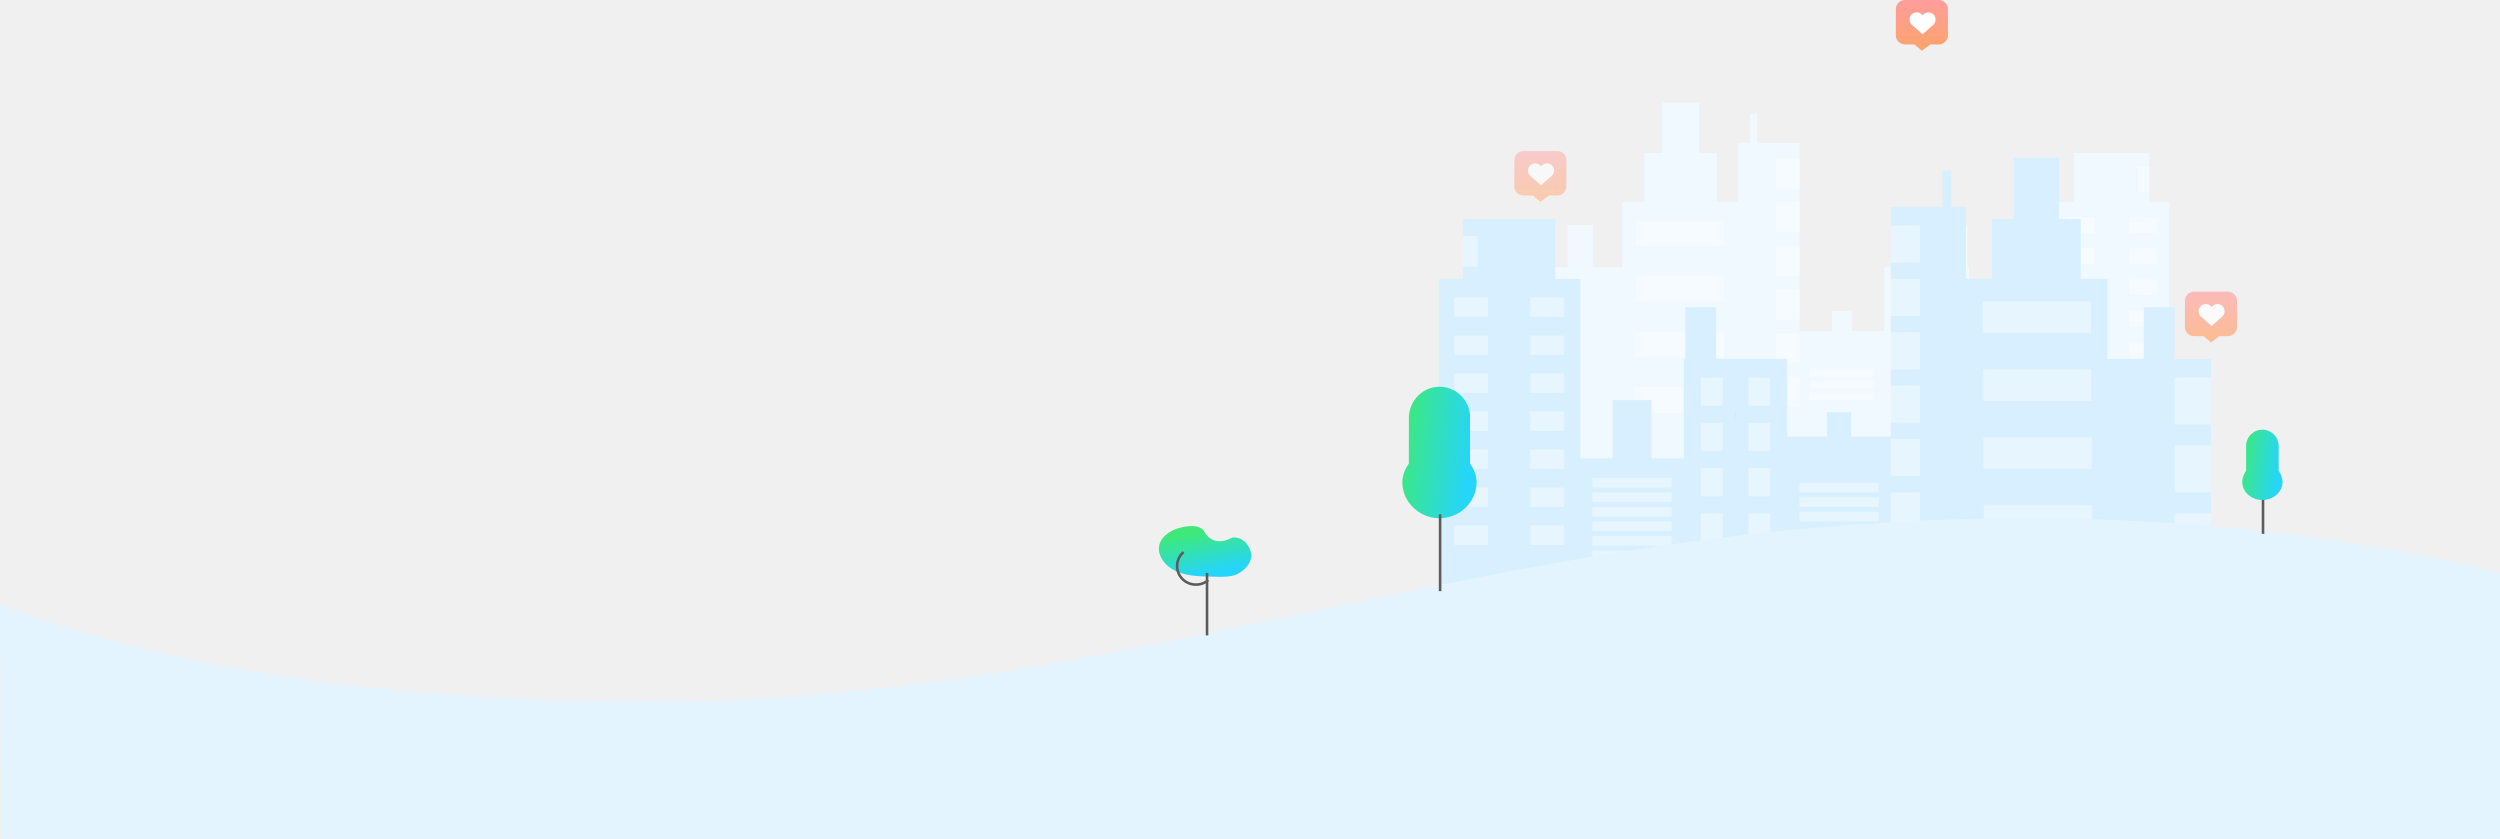
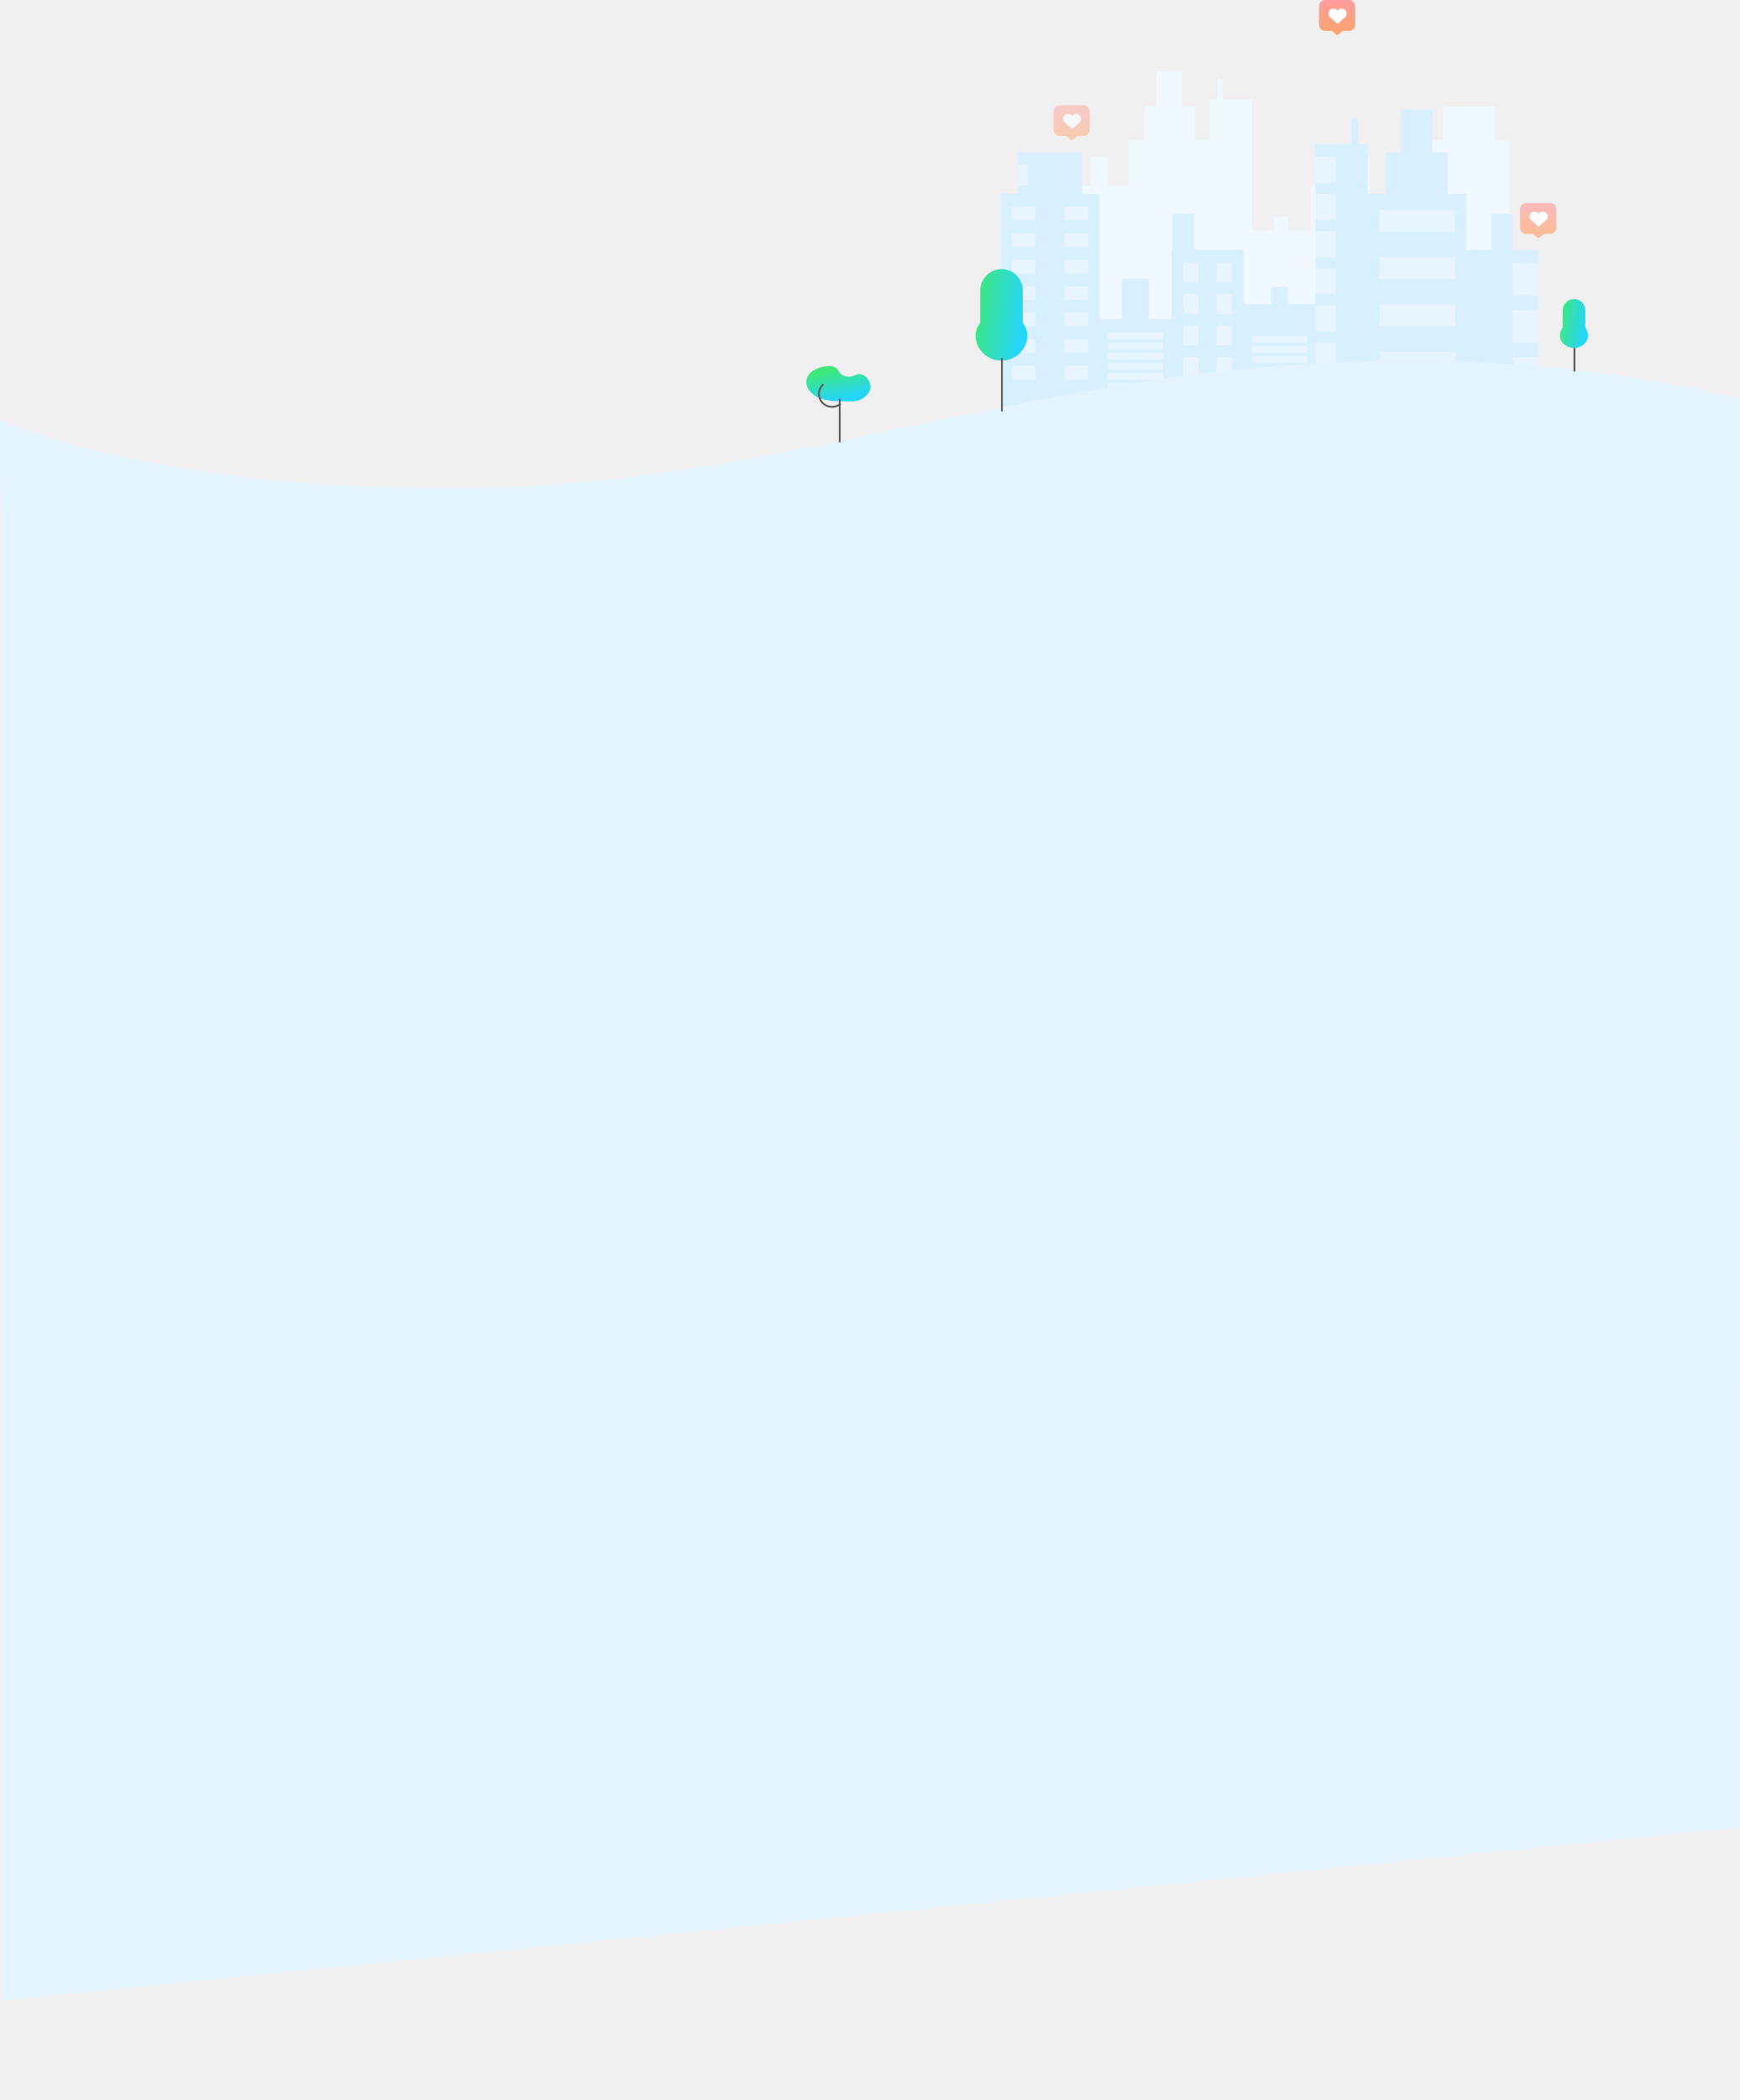
- <svg xmlns="http://www.w3.org/2000/svg" width="1920px" height="644px" viewBox="0 0 1920 644">
-   <defs>
-     <linearGradient x1="33.922%" y1="14.604%" x2="62.154%" y2="89.544%" id="linearGradient-1">
-       <stop stop-color="#3EE97A" offset="0%" />
-       <stop stop-color="#25D5FA" offset="100%" />
-     </linearGradient>
-     <linearGradient x1="-3.288%" y1="38.726%" x2="90.282%" y2="62.595%" id="linearGradient-2">
-       <stop stop-color="#3EE97A" offset="0%" />
-       <stop stop-color="#25D5FA" offset="100%" />
-     </linearGradient>
-     <linearGradient x1="-3.288%" y1="38.335%" x2="90.282%" y2="63.032%" id="linearGradient-3">
-       <stop stop-color="#3EE97A" offset="0%" />
-       <stop stop-color="#25D5FA" offset="100%" />
-     </linearGradient>
-     <linearGradient x1="50%" y1="0%" x2="50%" y2="100%" id="linearGradient-4">
-       <stop stop-color="#FFA3A3" offset="0%" />
-       <stop stop-color="#FFA569" offset="100%" />
-     </linearGradient>
-     <linearGradient x1="50%" y1="0%" x2="50%" y2="100%" id="linearGradient-5">
-       <stop stop-color="#FF9D9D" offset="0%" />
-       <stop stop-color="#FCA46A" offset="100%" />
-     </linearGradient>
-   </defs>
-   <g id="Page-1" stroke="none" stroke-width="1" fill="none" fill-rule="evenodd">
+ <svg xmlns="http://www.w3.org/2000/svg" version="1.1" id="Layer_1" x="0px" y="0px" width="1920px" height="2317.5px" viewBox="0 0 1920 2317.5" enable-background="new 0 0 1920 2317.5" xml:space="preserve">
+   <g id="Page-1">
    <g id="download">
-       <g id="Group" transform="translate(1423.5, 216.397) scale(-1, 1) translate(-1423.5, -216.397) translate(1181, 78.897)" fill-rule="nonzero">
-         <polygon id="Shape" fill="#EFF9FF" points="462.147 126.482 462.147 93.973 442.848 93.973 442.848 126.482 419.995 126.482 419.995 76.194 403.236 76.194 403.236 38.605 389.524 38.605 389.524 0 361.084 0 361.084 38.605 347.372 38.605 347.372 76.194 331.12 76.194 331.12 30.986 321.979 30.986 321.979 8.127 316.393 8.127 316.393 30.986 283.89 30.986 283.89 175.246 259.005 175.246 259.005 160.007 243.77 160.007 243.77 175.246 218.885 175.246 218.885 126.482 174.194 126.482 174.194 93.973 154.895 93.973 154.895 126.482 153.88 126.482 153.88 188.961 133.565 188.961 133.565 152.388 109.188 152.388 109.188 188.961 88.874 188.961 88.874 76.194 73.131 76.194 73.131 38.605 15.236 38.605 15.236 76.194 0 76.194 0 274.806 88.874 274.806 153.88 274.806 218.885 274.806 283.89 274.806 331.12 274.806 419.995 274.806 485 274.806 485 126.482" />
-         <rect id="Rectangle-path" fill="#FFFFFF" opacity="0.4" x="9.649" y="87.877" width="21.33" height="12.191" />
-         <rect id="Rectangle-path" fill="#FFFFFF" opacity="0.4" transform="translate(68.052, 93.9735) rotate(-180) translate(-68.052, -93.9735) " x="57.387" y="87.878" width="21.33" height="12.191" />
-         <rect id="Rectangle-path" fill="#FFFFFF" opacity="0.4" x="9.649" y="111.751" width="21.33" height="12.191" />
-         <rect id="Rectangle-path" fill="#FFFFFF" opacity="0.4" transform="translate(68.052, 117.8475) rotate(-180) translate(-68.052, -117.8475) " x="57.387" y="111.752" width="21.33" height="12.191" />
-         <rect id="Rectangle-path" fill="#FFFFFF" opacity="0.4" x="9.649" y="135.625" width="21.33" height="12.191" />
-         <rect id="Rectangle-path" fill="#FFFFFF" opacity="0.4" transform="translate(68.052, 141.7195) rotate(-180) translate(-68.052, -141.7195) " x="57.387" y="135.624" width="21.33" height="12.191" />
-         <rect id="Rectangle-path" fill="#FFFFFF" opacity="0.4" x="9.649" y="159.499" width="21.33" height="12.191" />
-         <rect id="Rectangle-path" fill="#FFFFFF" opacity="0.4" transform="translate(68.052, 165.5955) rotate(-180) translate(-68.052, -165.5955) " x="57.387" y="159.5" width="21.33" height="12.191" />
-         <rect id="Rectangle-path" fill="#FFFFFF" opacity="0.4" x="9.649" y="183.373" width="21.33" height="12.191" />
-         <rect id="Rectangle-path" fill="#FFFFFF" opacity="0.4" transform="translate(68.052, 189.4695) rotate(-180) translate(-68.052, -189.4695) " x="57.387" y="183.374" width="21.33" height="12.191" />
-         <rect id="Rectangle-path" fill="#FFFFFF" opacity="0.4" x="9.649" y="207.247" width="21.33" height="12.191" />
-         <rect id="Rectangle-path" fill="#FFFFFF" opacity="0.4" transform="translate(68.052, 213.3435) rotate(-180) translate(-68.052, -213.3435) " x="57.387" y="207.248" width="21.33" height="12.191" />
-         <rect id="Rectangle-path" fill="#FFFFFF" opacity="0.4" x="9.649" y="231.122" width="21.33" height="12.191" />
-         <rect id="Rectangle-path" fill="#FFFFFF" opacity="0.4" transform="translate(68.052, 237.2165) rotate(-180) translate(-68.052, -237.2165) " x="57.387" y="231.121" width="21.33" height="12.191" />
-         <rect id="Rectangle-path" fill="#FFFFFF" opacity="0.4" x="96.492" y="201.152" width="49.77" height="6.096" />
-         <rect id="Rectangle-path" fill="#FFFFFF" opacity="0.4" x="96.492" y="210.295" width="49.77" height="6.096" />
-         <rect id="Rectangle-path" fill="#FFFFFF" opacity="0.4" x="96.492" y="219.438" width="49.77" height="6.096" />
-         <rect id="Rectangle-path" fill="#FFFFFF" opacity="0.4" x="226.503" y="204.2" width="49.77" height="6.096" />
-         <rect id="Rectangle-path" fill="#FFFFFF" opacity="0.4" x="226.503" y="213.343" width="49.77" height="6.096" />
-         <rect id="Rectangle-path" fill="#FFFFFF" opacity="0.4" x="226.503" y="222.486" width="49.77" height="6.096" />
-         <rect id="Rectangle-path" fill="#FFFFFF" opacity="0.4" x="96.492" y="228.582" width="49.77" height="6.096" />
-         <rect id="Rectangle-path" fill="#FFFFFF" opacity="0.4" x="96.492" y="237.725" width="49.77" height="6.096" />
-         <rect id="Rectangle-path" fill="#FFFFFF" opacity="0.4" x="96.492" y="246.868" width="49.77" height="6.096" />
-         <rect id="Rectangle-path" fill="#FFFFFF" opacity="0.4" x="164.545" y="138.165" width="13.712" height="17.779" />
-         <rect id="Rectangle-path" fill="#FFFFFF" opacity="0.4" transform="translate(201.364, 147.0535) rotate(-180) translate(-201.364, -147.0535) " x="194.508" y="138.164" width="13.712" height="17.779" />
-         <rect id="Rectangle-path" fill="#FFFFFF" opacity="0.4" x="164.545" y="166.611" width="13.712" height="17.779" />
-         <rect id="Rectangle-path" fill="#FFFFFF" opacity="0.4" transform="translate(201.364, 175.4995) rotate(-180) translate(-201.364, -175.4995) " x="194.508" y="166.61" width="13.712" height="17.779" />
-         <rect id="Rectangle-path" fill="#FFFFFF" opacity="0.4" x="164.545" y="195.056" width="13.712" height="17.779" />
-         <rect id="Rectangle-path" fill="#FFFFFF" opacity="0.4" transform="translate(201.364, 203.9465) rotate(-180) translate(-201.364, -203.9465) " x="194.508" y="195.057" width="13.712" height="17.779" />
-         <rect id="Rectangle-path" fill="#FFFFFF" opacity="0.4" x="164.545" y="223.502" width="13.712" height="17.779" />
-         <rect id="Rectangle-path" fill="#FFFFFF" opacity="0.4" transform="translate(201.364, 232.3905) rotate(-180) translate(-201.364, -232.3905) " x="194.508" y="223.501" width="13.712" height="17.779" />
-         <rect id="Rectangle-path" fill="#FFFFFF" opacity="0.4" x="283.89" y="42.669" width="18.283" height="23.366" />
-         <rect id="Rectangle-path" fill="#FFFFFF" opacity="0.4" x="283.89" y="76.194" width="18.283" height="23.366" />
-         <rect id="Rectangle-path" fill="#FFFFFF" opacity="0.4" x="283.89" y="109.719" width="18.283" height="23.366" />
-         <rect id="Rectangle-path" fill="#FFFFFF" opacity="0.4" x="283.89" y="143.245" width="18.283" height="23.366" />
-         <rect id="Rectangle-path" fill="#FFFFFF" opacity="0.4" x="283.89" y="176.77" width="18.283" height="23.366" />
-         <rect id="Rectangle-path" fill="#FFFFFF" opacity="0.4" x="283.89" y="210.295" width="18.283" height="23.366" />
-         <rect id="Rectangle-path" fill="#FFFFFF" opacity="0.4" x="341.531" y="90.417" width="68.052" height="19.81" />
-         <rect id="Rectangle-path" fill="#FFFFFF" opacity="0.4" x="341.785" y="133.085" width="68.052" height="19.81" />
-         <rect id="Rectangle-path" fill="#FFFFFF" opacity="0.4" x="342.039" y="175.754" width="68.052" height="19.81" />
-         <rect id="Rectangle-path" fill="#FFFFFF" opacity="0.4" x="342.293" y="218.423" width="68.052" height="19.81" />
-         <rect id="Rectangle-path" fill="#FFFFFF" opacity="0.4" x="15.236" y="49.272" width="9.141" height="19.302" />
-         <rect id="Rectangle-path" fill="#FFFFFF" opacity="0.4" x="462.147" y="138.165" width="22.853" height="29.462" />
-         <rect id="Rectangle-path" fill="#FFFFFF" opacity="0.4" x="462.147" y="180.834" width="22.853" height="29.462" />
-         <rect id="Rectangle-path" fill="#FFFFFF" opacity="0.4" x="462.147" y="223.502" width="22.853" height="29.462" />
-         <path d="M187.205,157.046 C187.205,157.046 185.869,163.512 185.605,166.951" id="Shape" fill="#000000" opacity="0.1" />
+       <g id="Group" transform="translate(1423.5, 216.397) scale(-1, 1) translate(-1423.5, -216.397) translate(1181, 78.897)">
+         <polygon id="Shape" fill="#EFF9FF" points="462.147,126.482 462.147,93.973 442.848,93.973 442.848,126.482 419.995,126.482      419.995,76.194 403.236,76.194 403.236,38.605 389.524,38.605 389.524,0 361.084,0 361.084,38.605 347.373,38.605      347.373,76.194 331.12,76.194 331.12,30.986 321.979,30.986 321.979,8.127 316.393,8.127 316.393,30.986 283.89,30.986      283.89,175.246 259.01,175.246 259.01,160.007 243.77,160.007 243.77,175.246 218.885,175.246 218.885,126.482 174.194,126.482      174.194,93.973 154.895,93.973 154.895,126.482 153.885,126.482 153.885,188.961 133.565,188.961 133.565,152.388      109.188,152.388 109.188,188.961 88.875,188.961 88.875,76.194 73.135,76.194 73.135,38.605 15.236,38.605 15.236,76.194      0,76.194 0,274.806 88.875,274.806 153.885,274.806 218.885,274.806 283.89,274.806 331.12,274.806 419.995,274.806 485,274.806      485,126.482    " />
+         <polygon id="Rectangle-path" opacity="0.4" fill="#FFFFFF" enable-background="new    " points="9.649,100.068 30.979,100.068      30.979,100.068    " />
+         <polygon id="Rectangle-path_1_" opacity="0.4" fill="#FFFFFF" enable-background="new    " points="57.387,100.069      78.719,100.069 78.719,100.069    " />
+         <polygon id="Rectangle-path_2_" opacity="0.4" fill="#FFFFFF" enable-background="new    " points="9.649,123.942      30.979,123.942 30.979,123.942    " />
+         <polygon id="Rectangle-path_3_" opacity="0.4" fill="#FFFFFF" enable-background="new    " points="57.387,123.943      78.719,123.943 78.719,123.943    " />
+         <polygon id="Rectangle-path_4_" opacity="0.4" fill="#FFFFFF" enable-background="new    " points="9.649,147.816      30.979,147.816 30.979,147.816    " />
+         <polygon id="Rectangle-path_5_" opacity="0.4" fill="#FFFFFF" enable-background="new    " points="57.387,147.815      78.719,147.815 78.719,147.815    " />
+         <polygon id="Rectangle-path_6_" opacity="0.4" fill="#FFFFFF" enable-background="new    " points="9.649,171.69 30.979,171.69      30.979,171.69    " />
+         <polygon id="Rectangle-path_7_" opacity="0.4" fill="#FFFFFF" enable-background="new    " points="57.387,171.691      78.719,171.691 78.719,171.691    " />
+         <polygon id="Rectangle-path_8_" opacity="0.4" fill="#FFFFFF" enable-background="new    " points="9.649,195.564      30.979,195.564 30.979,195.564    " />
+         <polygon id="Rectangle-path_9_" opacity="0.4" fill="#FFFFFF" enable-background="new    " points="57.387,195.565      78.719,195.565 78.719,195.565    " />
+         <polygon id="Rectangle-path_10_" opacity="0.4" fill="#FFFFFF" enable-background="new    " points="9.649,219.438      30.979,219.438 30.979,219.438    " />
+         <polygon id="Rectangle-path_11_" opacity="0.4" fill="#FFFFFF" enable-background="new    " points="57.387,219.439      78.719,219.439 78.719,219.439    " />
+         <polygon id="Rectangle-path_12_" opacity="0.4" fill="#FFFFFF" enable-background="new    " points="9.649,243.313      30.979,243.313 30.979,243.313    " />
+         <polygon id="Rectangle-path_13_" opacity="0.4" fill="#FFFFFF" enable-background="new    " points="57.387,243.312      78.719,243.312 78.719,243.312    " />
+         <polygon id="Rectangle-path_14_" opacity="0.4" fill="#FFFFFF" enable-background="new    " points="96.492,207.248      146.263,207.248 146.263,207.248    " />
+         <polygon id="Rectangle-path_15_" opacity="0.4" fill="#FFFFFF" enable-background="new    " points="96.492,216.391      146.263,216.391 146.263,216.391    " />
+         <polygon id="Rectangle-path_16_" opacity="0.4" fill="#FFFFFF" enable-background="new    " points="96.492,225.534      146.263,225.534 146.263,225.534    " />
+         <polygon id="Rectangle-path_17_" opacity="0.4" fill="#FFFFFF" enable-background="new    " points="226.508,210.296      276.274,210.296 276.274,210.296    " />
+         <polygon id="Rectangle-path_18_" opacity="0.4" fill="#FFFFFF" enable-background="new    " points="226.508,219.439      276.274,219.439 276.274,219.439    " />
+         <polygon id="Rectangle-path_19_" opacity="0.4" fill="#FFFFFF" enable-background="new    " points="226.508,228.582      276.274,228.582 276.274,228.582    " />
+         <polygon id="Rectangle-path_20_" opacity="0.4" fill="#FFFFFF" enable-background="new    " points="96.492,234.678      146.263,234.678 146.263,234.678    " />
+         <polygon id="Rectangle-path_21_" opacity="0.4" fill="#FFFFFF" enable-background="new    " points="96.492,243.821      146.263,243.821 146.263,243.821    " />
+         <polygon id="Rectangle-path_22_" opacity="0.4" fill="#FFFFFF" enable-background="new    " points="96.492,252.964      146.263,252.964 146.263,252.964    " />
+         <polygon id="Rectangle-path_23_" opacity="0.4" fill="#FFFFFF" enable-background="new    " points="164.55,155.944      178.26,155.944 178.26,155.944    " />
+         <polygon id="Rectangle-path_24_" opacity="0.4" fill="#FFFFFF" enable-background="new    " points="194.51,155.943      208.221,155.943 208.221,155.943    " />
+         <polygon id="Rectangle-path_25_" opacity="0.4" fill="#FFFFFF" enable-background="new    " points="164.55,184.39      178.26,184.39 178.26,184.39    " />
+         <polygon id="Rectangle-path_26_" opacity="0.4" fill="#FFFFFF" enable-background="new    " points="194.51,184.389      208.221,184.389 208.221,184.389    " />
+         <polygon id="Rectangle-path_27_" opacity="0.4" fill="#FFFFFF" enable-background="new    " points="164.55,212.835      178.26,212.835 178.26,212.835    " />
+         <polygon id="Rectangle-path_28_" opacity="0.4" fill="#FFFFFF" enable-background="new    " points="194.51,212.836      208.221,212.836 208.221,212.836    " />
+         <polygon id="Rectangle-path_29_" opacity="0.4" fill="#FFFFFF" enable-background="new    " points="164.55,241.281      178.26,241.281 178.26,241.281    " />
+         <polygon id="Rectangle-path_30_" opacity="0.4" fill="#FFFFFF" enable-background="new    " points="194.51,241.281      208.221,241.281 208.221,241.281    " />
+         <polygon id="Rectangle-path_31_" opacity="0.4" fill="#FFFFFF" enable-background="new    " points="283.89,66.035      302.177,66.035 302.177,66.035    " />
+         <polygon id="Rectangle-path_32_" opacity="0.4" fill="#FFFFFF" enable-background="new    " points="283.89,99.56 302.177,99.56      302.177,99.56    " />
+         <polygon id="Rectangle-path_33_" opacity="0.4" fill="#FFFFFF" enable-background="new    " points="283.89,133.085      302.177,133.085 302.177,133.085    " />
+         <polygon id="Rectangle-path_34_" opacity="0.4" fill="#FFFFFF" enable-background="new    " points="283.89,166.611      302.177,166.611 302.177,166.611    " />
+         <polygon id="Rectangle-path_35_" opacity="0.4" fill="#FFFFFF" enable-background="new    " points="283.89,200.136      302.177,200.136 302.177,200.136    " />
+         <polygon id="Rectangle-path_36_" opacity="0.4" fill="#FFFFFF" enable-background="new    " points="283.89,233.661      302.177,233.661 302.177,233.661    " />
+         <polygon id="Rectangle-path_37_" opacity="0.4" fill="#FFFFFF" enable-background="new    " points="341.531,110.227      409.584,110.227 409.584,110.227    " />
+         <polygon id="Rectangle-path_38_" opacity="0.4" fill="#FFFFFF" enable-background="new    " points="341.785,152.895      409.842,152.895 409.842,152.895    " />
+         <polygon id="Rectangle-path_39_" opacity="0.4" fill="#FFFFFF" enable-background="new    " points="342.039,195.564      410.094,195.564 410.094,195.564    " />
+         <polygon id="Rectangle-path_40_" opacity="0.4" fill="#FFFFFF" enable-background="new    " points="342.293,238.233      410.346,238.233 410.346,238.233    " />
+         <polygon id="Rectangle-path_41_" opacity="0.4" fill="#FFFFFF" enable-background="new    " points="15.236,68.574      24.377,68.574 24.377,68.574    " />
+         <polygon id="Rectangle-path_42_" opacity="0.4" fill="#FFFFFF" enable-background="new    " points="462.147,167.627      485,167.627 485,167.627    " />
+         <polygon id="Rectangle-path_43_" opacity="0.4" fill="#FFFFFF" enable-background="new    " points="462.147,210.296      485,210.296 485,210.296    " />
+         <polygon id="Rectangle-path_44_" opacity="0.4" fill="#FFFFFF" enable-background="new    " points="462.147,252.964      485,252.964 485,252.964    " />
+         <path id="Shape_1_" opacity="0.1" enable-background="new    " d="M187.205,157.046c0,0-1.335,6.466-1.6,9.905" />
      </g>
-       <g id="Group" transform="translate(1105, 121)" fill-rule="nonzero">
-         <polygon id="Shape" fill="#D7EFFF" points="565.058 154.647 565.058 114.898 541.462 114.898 541.462 154.647 513.519 154.647 513.519 93.161 493.028 93.161 493.028 47.201 476.263 47.201 476.263 0 441.49 0 441.49 47.201 424.725 47.201 424.725 93.161 404.854 93.161 404.854 37.885 393.677 37.885 393.677 9.937 386.847 9.937 386.847 37.885 347.107 37.885 347.107 214.27 316.681 214.27 316.681 195.638 298.052 195.638 298.052 214.27 267.626 214.27 267.626 154.647 212.983 154.647 212.983 114.898 189.387 114.898 189.387 154.647 188.146 154.647 188.146 231.039 163.308 231.039 163.308 186.322 133.503 186.322 133.503 231.039 108.665 231.039 108.665 93.161 89.416 93.161 89.416 47.201 18.628 47.201 18.628 93.161 0 93.161 0 336 108.665 336 188.146 336 267.626 336 347.107 336 404.854 336 513.519 336 593 336 593 154.647" />
-         <rect id="Rectangle-path" fill="#FFFFFF" opacity="0.4" x="11.798" y="107.445" width="26.08" height="14.906" />
-         <rect id="Rectangle-path" fill="#FFFFFF" opacity="0.4" transform="translate(83.206, 114.898) rotate(-180) translate(-83.206, -114.898) " x="70.166" y="107.445" width="26.08" height="14.906" />
-         <rect id="Rectangle-path" fill="#FFFFFF" opacity="0.4" x="11.798" y="136.636" width="26.08" height="14.906" />
-         <rect id="Rectangle-path" fill="#FFFFFF" opacity="0.4" transform="translate(83.206, 144.089) rotate(-180) translate(-83.206, -144.089) " x="70.166" y="136.636" width="26.08" height="14.906" />
-         <rect id="Rectangle-path" fill="#FFFFFF" opacity="0.4" x="11.798" y="165.826" width="26.08" height="14.906" />
-         <rect id="Rectangle-path" fill="#FFFFFF" opacity="0.4" transform="translate(83.206, 173.281) rotate(-180) translate(-83.206, -173.281) " x="70.166" y="165.828" width="26.08" height="14.906" />
-         <rect id="Rectangle-path" fill="#FFFFFF" opacity="0.4" x="11.798" y="195.017" width="26.08" height="14.906" />
-         <rect id="Rectangle-path" fill="#FFFFFF" opacity="0.4" transform="translate(83.206, 202.47) rotate(-180) translate(-83.206, -202.47) " x="70.166" y="195.017" width="26.08" height="14.906" />
-         <rect id="Rectangle-path" fill="#FFFFFF" opacity="0.4" x="11.798" y="224.207" width="26.08" height="14.906" />
-         <rect id="Rectangle-path" fill="#FFFFFF" opacity="0.4" transform="translate(83.206, 231.66) rotate(-180) translate(-83.206, -231.66) " x="70.166" y="224.207" width="26.08" height="14.906" />
-         <rect id="Rectangle-path" fill="#FFFFFF" opacity="0.4" x="11.798" y="253.397" width="26.08" height="14.906" />
-         <rect id="Rectangle-path" fill="#FFFFFF" opacity="0.4" transform="translate(83.206, 260.85) rotate(-180) translate(-83.206, -260.85) " x="70.166" y="253.397" width="26.08" height="14.906" />
-         <rect id="Rectangle-path" fill="#FFFFFF" opacity="0.4" x="11.798" y="282.588" width="26.08" height="14.906" />
-         <rect id="Rectangle-path" fill="#FFFFFF" opacity="0.4" transform="translate(83.206, 290.039) rotate(-180) translate(-83.206, -290.039) " x="70.166" y="282.586" width="26.08" height="14.906" />
-         <rect id="Rectangle-path" fill="#FFFFFF" opacity="0.4" x="117.979" y="245.945" width="60.852" height="7.453" />
-         <rect id="Rectangle-path" fill="#FFFFFF" opacity="0.4" x="117.979" y="257.124" width="60.852" height="7.453" />
-         <rect id="Rectangle-path" fill="#FFFFFF" opacity="0.4" x="117.979" y="268.303" width="60.852" height="7.453" />
-         <rect id="Rectangle-path" fill="#FFFFFF" opacity="0.4" x="276.94" y="249.671" width="60.852" height="7.453" />
-         <rect id="Rectangle-path" fill="#FFFFFF" opacity="0.4" x="276.94" y="260.85" width="60.852" height="7.453" />
-         <rect id="Rectangle-path" fill="#FFFFFF" opacity="0.4" x="276.94" y="272.03" width="60.852" height="7.453" />
-         <rect id="Rectangle-path" fill="#FFFFFF" opacity="0.4" x="117.979" y="279.482" width="60.852" height="7.453" />
-         <rect id="Rectangle-path" fill="#FFFFFF" opacity="0.4" x="117.979" y="290.662" width="60.852" height="7.453" />
-         <rect id="Rectangle-path" fill="#FFFFFF" opacity="0.4" x="117.979" y="301.841" width="60.852" height="7.453" />
-         <rect id="Rectangle-path" fill="#FFFFFF" opacity="0.4" x="201.185" y="168.932" width="16.765" height="21.738" />
-         <rect id="Rectangle-path" fill="#FFFFFF" opacity="0.4" transform="translate(246.2045, 179.799) rotate(-180) translate(-246.2045, -179.799) " x="237.822" y="168.93" width="16.765" height="21.738" />
-         <rect id="Rectangle-path" fill="#FFFFFF" opacity="0.4" x="201.185" y="203.712" width="16.765" height="21.738" />
-         <rect id="Rectangle-path" fill="#FFFFFF" opacity="0.4" transform="translate(246.2045, 214.579) rotate(-180) translate(-246.2045, -214.579) " x="237.822" y="203.71" width="16.765" height="21.738" />
-         <rect id="Rectangle-path" fill="#FFFFFF" opacity="0.4" x="201.185" y="238.492" width="16.765" height="21.738" />
-         <rect id="Rectangle-path" fill="#FFFFFF" opacity="0.4" transform="translate(246.2045, 249.359) rotate(-180) translate(-246.2045, -249.359) " x="237.822" y="238.49" width="16.765" height="21.738" />
-         <rect id="Rectangle-path" fill="#FFFFFF" opacity="0.4" x="201.185" y="273.272" width="16.765" height="21.738" />
-         <rect id="Rectangle-path" fill="#FFFFFF" opacity="0.4" transform="translate(246.2045, 284.139) rotate(-180) translate(-246.2045, -284.139) " x="237.822" y="273.27" width="16.765" height="21.738" />
-         <rect id="Rectangle-path" fill="#FFFFFF" opacity="0.4" x="347.107" y="52.17" width="22.354" height="28.569" />
-         <rect id="Rectangle-path" fill="#FFFFFF" opacity="0.4" x="347.107" y="93.161" width="22.354" height="28.569" />
-         <rect id="Rectangle-path" fill="#FFFFFF" opacity="0.4" x="347.107" y="134.152" width="22.354" height="28.569" />
-         <rect id="Rectangle-path" fill="#FFFFFF" opacity="0.4" x="347.107" y="175.142" width="22.354" height="28.569" />
-         <rect id="Rectangle-path" fill="#FFFFFF" opacity="0.4" x="347.107" y="216.133" width="22.354" height="28.569" />
-         <rect id="Rectangle-path" fill="#FFFFFF" opacity="0.4" x="347.107" y="257.124" width="22.354" height="28.569" />
-         <rect id="Rectangle-path" fill="#FFFFFF" opacity="0.4" x="417.584" y="110.551" width="83.206" height="24.222" />
-         <rect id="Rectangle-path" fill="#FFFFFF" opacity="0.4" x="417.894" y="162.721" width="83.206" height="24.222" />
-         <rect id="Rectangle-path" fill="#FFFFFF" opacity="0.4" x="418.205" y="214.891" width="83.206" height="24.222" />
-         <rect id="Rectangle-path" fill="#FFFFFF" opacity="0.4" x="418.515" y="267.061" width="83.206" height="24.222" />
-         <rect id="Rectangle-path" fill="#FFFFFF" opacity="0.4" x="18.628" y="60.244" width="11.177" height="23.601" />
-         <rect id="Rectangle-path" fill="#FFFFFF" opacity="0.4" x="565.058" y="168.932" width="27.942" height="36.022" />
-         <rect id="Rectangle-path" fill="#FFFFFF" opacity="0.4" x="565.058" y="221.102" width="27.942" height="36.022" />
-         <rect id="Rectangle-path" fill="#FFFFFF" opacity="0.4" x="565.058" y="273.272" width="27.942" height="36.022" />
-         <path d="M228.892,192.017 C228.892,192.017 227.259,199.923 226.936,204.128" id="Shape" fill="#000000" opacity="0.1" />
+       <g id="Group_1_" transform="translate(1105, 121)">
+         <polygon id="Shape_2_" fill="#D7EFFF" points="565.058,154.647 565.058,114.898 541.461,114.898 541.461,154.647      513.519,154.647 513.519,93.161 493.028,93.161 493.028,47.201 476.263,47.201 476.263,0 441.49,0 441.49,47.201 424.725,47.201      424.725,93.161 404.854,93.161 404.854,37.885 393.677,37.885 393.677,9.937 386.847,9.937 386.847,37.885 347.107,37.885      347.107,214.27 316.681,214.27 316.681,195.638 298.052,195.638 298.052,214.27 267.625,214.27 267.625,154.647 212.983,154.647      212.983,114.898 189.387,114.898 189.387,154.647 188.146,154.647 188.146,231.039 163.308,231.039 163.308,186.322      133.503,186.322 133.503,231.039 108.664,231.039 108.664,93.161 89.416,93.161 89.416,47.201 18.628,47.201 18.628,93.161      0,93.161 0,336 108.664,336 188.146,336 267.625,336 347.107,336 404.854,336 513.519,336 593,336 593,154.647    " />
+         <rect id="Rectangle-path_45_" x="11.798" y="107.445" opacity="0.4" fill="#FFFFFF" enable-background="new    " width="26.08" height="14.906" />
+         <rect id="Rectangle-path_46_" x="70.166" y="107.445" opacity="0.4" fill="#FFFFFF" enable-background="new    " width="26.075" height="14.906" />
+         <rect id="Rectangle-path_47_" x="11.798" y="136.636" opacity="0.4" fill="#FFFFFF" enable-background="new    " width="26.08" height="14.901" />
+         <rect id="Rectangle-path_48_" x="70.166" y="136.636" opacity="0.4" fill="#FFFFFF" enable-background="new    " width="26.075" height="14.901" />
+         <rect id="Rectangle-path_49_" x="11.798" y="165.826" opacity="0.4" fill="#FFFFFF" enable-background="new    " width="26.08" height="14.906" />
+         <rect id="Rectangle-path_50_" x="70.166" y="165.828" opacity="0.4" fill="#FFFFFF" enable-background="new    " width="26.075" height="14.906" />
+         <rect id="Rectangle-path_51_" x="11.798" y="195.017" opacity="0.4" fill="#FFFFFF" enable-background="new    " width="26.08" height="14.901" />
+         <rect id="Rectangle-path_52_" x="70.166" y="195.017" opacity="0.4" fill="#FFFFFF" enable-background="new    " width="26.075" height="14.901" />
+         <rect id="Rectangle-path_53_" x="11.798" y="224.207" opacity="0.4" fill="#FFFFFF" enable-background="new    " width="26.08" height="14.906" />
+         <rect id="Rectangle-path_54_" x="70.166" y="224.207" opacity="0.4" fill="#FFFFFF" enable-background="new    " width="26.075" height="14.906" />
+         <rect id="Rectangle-path_55_" x="11.798" y="253.397" opacity="0.4" fill="#FFFFFF" enable-background="new    " width="26.08" height="14.906" />
+         <rect id="Rectangle-path_56_" x="70.166" y="253.397" opacity="0.4" fill="#FFFFFF" enable-background="new    " width="26.075" height="14.906" />
+         <rect id="Rectangle-path_57_" x="11.798" y="282.593" opacity="0.4" fill="#FFFFFF" enable-background="new    " width="26.08" height="14.901" />
+         <rect id="Rectangle-path_58_" x="70.166" y="282.591" opacity="0.4" fill="#FFFFFF" enable-background="new    " width="26.075" height="14.901" />
+         <rect id="Rectangle-path_59_" x="117.979" y="245.945" opacity="0.4" fill="#FFFFFF" enable-background="new    " width="60.852" height="7.453" />
+         <rect id="Rectangle-path_60_" x="117.979" y="257.124" opacity="0.4" fill="#FFFFFF" enable-background="new    " width="60.852" height="7.453" />
+         <rect id="Rectangle-path_61_" x="117.979" y="268.303" opacity="0.4" fill="#FFFFFF" enable-background="new    " width="60.852" height="7.453" />
+         <rect id="Rectangle-path_62_" x="276.94" y="249.671" opacity="0.4" fill="#FFFFFF" enable-background="new    " width="60.852" height="7.453" />
+         <rect id="Rectangle-path_63_" x="276.94" y="260.85" opacity="0.4" fill="#FFFFFF" enable-background="new    " width="60.852" height="7.453" />
+         <rect id="Rectangle-path_64_" x="276.94" y="272.03" opacity="0.4" fill="#FFFFFF" enable-background="new    " width="60.852" height="7.453" />
+         <rect id="Rectangle-path_65_" x="117.979" y="279.482" opacity="0.4" fill="#FFFFFF" enable-background="new    " width="60.852" height="7.453" />
+         <rect id="Rectangle-path_66_" x="117.979" y="290.662" opacity="0.4" fill="#FFFFFF" enable-background="new    " width="60.852" height="7.453" />
+         <rect id="Rectangle-path_67_" x="117.979" y="301.844" opacity="0.4" fill="#FFFFFF" enable-background="new    " width="60.852" height="7.453" />
+         <rect id="Rectangle-path_68_" x="201.185" y="168.932" opacity="0.4" fill="#FFFFFF" enable-background="new    " width="16.765" height="21.733" />
+         <rect id="Rectangle-path_69_" x="237.822" y="168.93" opacity="0.4" fill="#FFFFFF" enable-background="new    " width="16.769" height="21.733" />
+         <rect id="Rectangle-path_70_" x="201.185" y="203.712" opacity="0.4" fill="#FFFFFF" enable-background="new    " width="16.765" height="21.738" />
+         <rect id="Rectangle-path_71_" x="237.822" y="203.71" opacity="0.4" fill="#FFFFFF" enable-background="new    " width="16.769" height="21.738" />
+         <rect id="Rectangle-path_72_" x="201.185" y="238.492" opacity="0.4" fill="#FFFFFF" enable-background="new    " width="16.765" height="21.738" />
+         <rect id="Rectangle-path_73_" x="237.822" y="238.49" opacity="0.4" fill="#FFFFFF" enable-background="new    " width="16.769" height="21.738" />
+         <rect id="Rectangle-path_74_" x="201.185" y="273.272" opacity="0.4" fill="#FFFFFF" enable-background="new    " width="16.765" height="21.738" />
+         <rect id="Rectangle-path_75_" x="237.822" y="273.27" opacity="0.4" fill="#FFFFFF" enable-background="new    " width="16.769" height="21.738" />
+         <rect id="Rectangle-path_76_" x="347.107" y="52.17" opacity="0.4" fill="#FFFFFF" enable-background="new    " width="22.354" height="28.569" />
+         <rect id="Rectangle-path_77_" x="347.107" y="93.161" opacity="0.4" fill="#FFFFFF" enable-background="new    " width="22.354" height="28.569" />
+         <rect id="Rectangle-path_78_" x="347.107" y="134.152" opacity="0.4" fill="#FFFFFF" enable-background="new    " width="22.354" height="28.569" />
+         <rect id="Rectangle-path_79_" x="347.107" y="175.142" opacity="0.4" fill="#FFFFFF" enable-background="new    " width="22.354" height="28.564" />
+         <rect id="Rectangle-path_80_" x="347.107" y="216.133" opacity="0.4" fill="#FFFFFF" enable-background="new    " width="22.354" height="28.569" />
+         <rect id="Rectangle-path_81_" x="347.107" y="257.124" opacity="0.4" fill="#FFFFFF" enable-background="new    " width="22.354" height="28.569" />
+         <rect id="Rectangle-path_82_" x="417.584" y="110.551" opacity="0.4" fill="#FFFFFF" enable-background="new    " width="83.205" height="24.227" />
+         <rect id="Rectangle-path_83_" x="417.894" y="162.721" opacity="0.4" fill="#FFFFFF" enable-background="new    " width="83.206" height="24.222" />
+         <rect id="Rectangle-path_84_" x="418.2" y="214.891" opacity="0.4" fill="#FFFFFF" enable-background="new    " width="83.206" height="24.222" />
+         <rect id="Rectangle-path_85_" x="418.515" y="267.061" opacity="0.4" fill="#FFFFFF" enable-background="new    " width="83.206" height="24.222" />
+         <rect id="Rectangle-path_86_" x="18.628" y="60.244" opacity="0.4" fill="#FFFFFF" enable-background="new    " width="11.177" height="23.604" />
+         <rect id="Rectangle-path_87_" x="565.058" y="168.932" opacity="0.4" fill="#FFFFFF" enable-background="new    " width="27.942" height="36.021" />
+         <rect id="Rectangle-path_88_" x="565.058" y="221.102" opacity="0.4" fill="#FFFFFF" enable-background="new    " width="27.942" height="36.021" />
+         <rect id="Rectangle-path_89_" x="565.058" y="273.272" opacity="0.4" fill="#FFFFFF" enable-background="new    " width="27.942" height="36.022" />
+         <path id="Shape_3_" opacity="0.1" enable-background="new    " d="M228.892,192.017c0,0-1.634,7.902-1.956,12.106" />
      </g>
-       <path d="M0,464.169 C130.49,514.008 297.284,538.928 500.383,538.928 C805.031,538.928 1053.201,441.723 1354.711,409.093 C1555.718,387.339 1744.148,397.581 1920,439.819 L1920,644 L0.998,644 L0,464.169 Z" id="Shape" fill="#E3F4FF" fill-rule="nonzero" />
-       <path d="M945.999,413.088 C947.012,412.701 948.117,412.621 949.176,412.858 C955.331,413.548 959.098,418.509 960.656,424.131 C962.795,431.822 954.521,439.894 947.817,441.835 C941.602,443.625 934.059,442.835 927.624,442.775 C920.72,442.705 913.336,442.235 906.641,440.004 C905.05,439.48 903.498,438.845 901.995,438.104 C894.661,434.463 887.457,425.581 890.874,416.939 C894.451,407.937 907.021,403.826 915.914,404.006 C918.888,403.962 921.779,404.991 924.057,406.906 C924.057,406.906 930.012,421.53 945.999,413.088 Z" id="Shape" fill="url(#linearGradient-1)" fill-rule="nonzero" />
-       <path d="M927,440 L927,488 M908.968,424 C905.067,427.346 903.276,432.486 904.27,437.483 C905.264,442.481 908.891,446.577 913.786,448.229 C918.681,449.881 924.099,448.837 928,445.491" id="Shape" stroke="#5D5C5B" stroke-width="2" />
-       <path d="M1134,370.513 C1134,385.428 1121.08,398 1105.5,398 C1089.92,398 1077,385.428 1077,370.513 C1077,364.968 1079,360.313 1082,356.039 L1082,321.085 C1082,307.352 1093.49,296.061 1107.19,297.062 C1119.461,297.942 1128.974,308.151 1129,320.465 L1129,356.039 C1132,360.313 1134,364.968 1134,370.513 Z" id="Shape" fill="url(#linearGradient-2)" fill-rule="nonzero" />
-       <path d="M1106,395 L1106,454 M1738,383 L1738,410" id="Shape" stroke="#5D5C5B" stroke-width="2" />
-       <path d="M1737.5,384 C1729.22,384 1722,377.991 1722,369.979 C1722.174,366.939 1723.215,364.012 1725,361.547 L1725,342.519 C1725,335.605 1730.596,330 1737.5,330 C1744.404,330 1750,335.605 1750,342.519 L1750,361.547 C1751.785,364.012 1752.826,366.939 1753,369.979 C1753,377.991 1745.78,384 1737.5,384 Z" id="Shape" fill="url(#linearGradient-3)" fill-rule="nonzero" />
-       <g id="Group" opacity="0.7" transform="translate(1678, 224)">
-         <path d="M7,0 L33,0 C36.866,-7.10171439e-16 40,3.134 40,7 L40,27.125 C40,30.991 36.866,34.125 33,34.125 L26.522,34.125 L20,39 L14.324,34.125 L7,34.125 C3.134,34.125 9.35523182e-15,30.991 8.8817842e-15,27.125 L0,7 C-2.19029351e-15,3.134 3.134,-1.0661854e-15 7,0 Z" id="Shape" fill="url(#linearGradient-4)" fill-rule="nonzero" />
-         <polyline id="Shape" stroke="#FFFFFF" stroke-width="11" stroke-linecap="round" points="16 15 20.5 19 25 15" />
+       <path id="Shape_4_" fill="#E3F4FF" d="M0,464.174c130.485,49.839,297.283,74.759,500.383,74.759    c304.646,0,552.813-97.205,854.328-129.836c201.007-21.758,389.437-11.516,565.289,30.727V644H0.998L0,464.174z" />
+       <linearGradient id="Shape_16_" gradientUnits="userSpaceOnUse" x1="4046.782" y1="875.894" x2="4047.065" y2="875.144" gradientTransform="matrix(71 0 0 -39 -286406.375 34569.336)">
+         <stop offset="0" style="stop-color:#3EE97A" />
+         <stop offset="1" style="stop-color:#25D5FA" />
+       </linearGradient>
+       <path id="Shape_5_" fill="url(#Shape_16_)" d="M945.994,413.092c1.018-0.391,2.119-0.47,3.182-0.229    c6.15,0.69,9.922,5.651,11.479,11.272c2.14,7.688-6.135,15.764-12.84,17.704c-6.215,1.791-13.759,1.001-20.193,0.938    c-6.9-0.07-14.286-0.54-20.979-2.771c-1.591-0.524-3.146-1.159-4.646-1.9c-7.334-3.641-14.537-12.523-11.119-21.165    c3.575-9.002,16.146-13.113,25.037-12.934c2.979-0.044,5.865,0.982,8.146,2.897C924.057,406.907,930.012,421.53,945.994,413.092z" />
+       <path id="Shape_6_" fill="none" stroke="#5D5C5B" stroke-width="2" d="M927,440v48 M908.968,424    c-3.901,3.351-5.692,8.486-4.698,13.484c0.994,4.997,4.621,9.094,9.516,10.745c4.896,1.652,10.313,0.608,14.219-2.737" />
+       <linearGradient id="Shape_17_" gradientUnits="userSpaceOnUse" x1="4035.086" y1="846.027" x2="4036.02" y2="845.789" gradientTransform="matrix(57 0 0 -101 -228924.391 85782.844)">
+         <stop offset="0" style="stop-color:#3EE97A" />
+         <stop offset="1" style="stop-color:#25D5FA" />
+       </linearGradient>
+       <path id="Shape_7_" fill="url(#Shape_17_)" d="M1134,370.513c0,14.914-12.925,27.482-28.5,27.482    c-15.58,0-28.5-12.571-28.5-27.482c0-5.55,2-10.2,5-14.479v-34.954c0-13.729,11.485-25.021,25.188-24.021    c12.271,0.88,21.784,11.088,21.813,23.398v35.574C1132,360.313,1134,364.968,1134,370.513z" />
+       <path id="Shape_8_" fill="none" stroke="#5D5C5B" stroke-width="2" d="M1106,395v59 M1738,383v27" />
+       <linearGradient id="Shape_18_" gradientUnits="userSpaceOnUse" x1="3986.952" y1="862.259" x2="3987.889" y2="862.011" gradientTransform="matrix(31 0 0 -54 -121874.383 46911.578)">
+         <stop offset="0" style="stop-color:#3EE97A" />
+         <stop offset="1" style="stop-color:#25D5FA" />
+       </linearGradient>
+       <path id="Shape_9_" fill="url(#Shape_18_)" d="M1737.5,384c-8.28,0-15.5-6.009-15.5-14.021c0.174-3.04,1.215-5.967,3-8.437    v-19.024c0-6.913,5.596-12.521,12.5-12.521c6.899,0,12.5,5.605,12.5,12.521v19.024c1.78,2.47,2.821,5.396,3,8.437    C1753,377.991,1745.78,384,1737.5,384z" />
+       <g id="Group_2_" transform="translate(1678, 224)" opacity="0.7">
+         <linearGradient id="Shape_19_" gradientUnits="userSpaceOnUse" x1="-4378.777" y1="652.034" x2="-4378.777" y2="651.034" gradientTransform="matrix(40 0 0 -39 175171.094 25429.336)">
+           <stop offset="0" style="stop-color:#FFA3A3" />
+           <stop offset="1" style="stop-color:#FFA569" />
+         </linearGradient>
+         <path id="Shape_10_" fill="url(#Shape_19_)" d="M7,0h26c3.861,0,7,3.134,7,7v20.125c0,3.866-3.139,7-7,7h-6.479L20,39     l-5.681-4.875H7c-3.866,0-7-3.134-7-7V7C0,3.134,3.134,0,7,0z" />
+         <polyline id="Shape_11_" fill="none" stroke="#FFFFFF" stroke-width="11" stroke-linecap="round" points="16,15 20.5,19 25,15         " />
      </g>
-       <g id="Group" transform="translate(1456, 0)">
-         <path d="M7,0 L33,0 C36.866,-7.10171439e-16 40,3.134 40,7 L40,27.125 C40,30.991 36.866,34.125 33,34.125 L26.522,34.125 L20,39 L14.324,34.125 L7,34.125 C3.134,34.125 9.35523182e-15,30.991 8.8817842e-15,27.125 L0,7 C-2.19029351e-15,3.134 3.134,-1.0661854e-15 7,0 Z" id="Shape" fill="url(#linearGradient-5)" fill-rule="nonzero" />
-         <polyline id="Shape" stroke="#FFFFFF" stroke-width="11" stroke-linecap="round" points="16 15 20.5 19 25 15" />
+       <g id="Group_3_" transform="translate(1456, 0)">
+         <linearGradient id="Shape_20_" gradientUnits="userSpaceOnUse" x1="-3268.777" y1="876.034" x2="-3268.777" y2="875.034" gradientTransform="matrix(40 0 0 -39 130771.078 34165.336)">
+           <stop offset="0" style="stop-color:#FF9D9D" />
+           <stop offset="1" style="stop-color:#FCA46A" />
+         </linearGradient>
+         <path id="Shape_12_" fill="url(#Shape_20_)" d="M7,0h26c3.861,0,7,3.139,7,7v20.125c0,3.866-3.139,7-7,7h-6.479L20,39     l-5.681-4.875H7c-3.866,0-7-3.134-7-7V7C0,3.135,3.134,0,7,0z" />
+         <polyline id="Shape_13_" fill="none" stroke="#FFFFFF" stroke-width="11" stroke-linecap="round" points="16,15 20.5,19 25,15         " />
      </g>
-       <g id="Group" opacity="0.5" transform="translate(1163, 116)">
-         <path d="M7,0 L33,0 C36.866,-7.10171439e-16 40,3.134 40,7 L40,27.125 C40,30.991 36.866,34.125 33,34.125 L26.522,34.125 L20,39 L14.324,34.125 L7,34.125 C3.134,34.125 9.35523182e-15,30.991 8.8817842e-15,27.125 L0,7 C-2.19029351e-15,3.134 3.134,-1.0661854e-15 7,0 Z" id="Shape" fill="url(#linearGradient-4)" fill-rule="nonzero" />
-         <polyline id="Shape" stroke="#FFFFFF" stroke-width="11" stroke-linecap="round" points="16 15 20.5 19 25 15" />
+       <g id="Group_4_" transform="translate(1163, 116)" opacity="0.5">
+         <linearGradient id="Shape_21_" gradientUnits="userSpaceOnUse" x1="-1803.777" y1="760.034" x2="-1803.777" y2="759.034" gradientTransform="matrix(40 0 0 -39 72171.086 29641.336)">
+           <stop offset="0" style="stop-color:#FFA3A3" />
+           <stop offset="1" style="stop-color:#FFA569" />
+         </linearGradient>
+         <path id="Shape_14_" fill="url(#Shape_21_)" d="M7,0h26c3.861,0,7,3.134,7,7v20.125c0,3.866-3.139,7-7,7h-6.479L20,39     l-5.681-4.875H7c-3.866,0-7-3.134-7-7V7C0,3.134,3.134,0,7,0z" />
+         <polyline id="Shape_15_" fill="none" stroke="#FFFFFF" stroke-width="11" stroke-linecap="round" points="16,15 20.5,19 25,15         " />
      </g>
    </g>
  </g>
+   <polygon fill="#E3F4FF" points="1.497,1256 1920.498,1256 1920.498,2016.743 1.497,2207.5 " />
+   <rect x="1.497" y="577.799" fill="#E3F4FF" width="1918.503" height="954.095" />
</svg>
